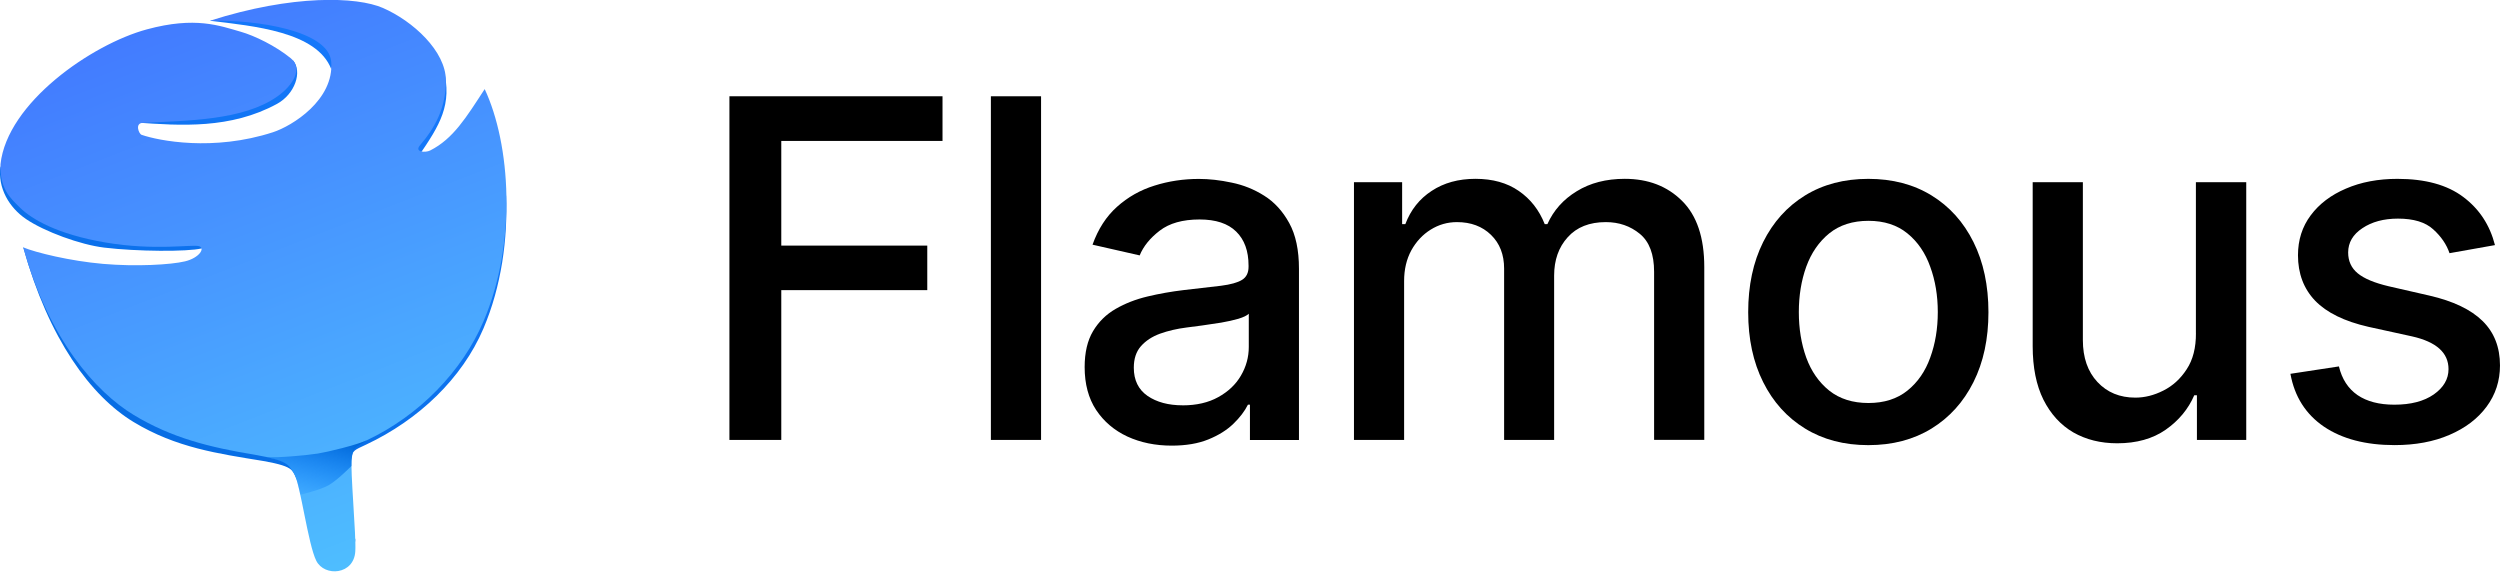
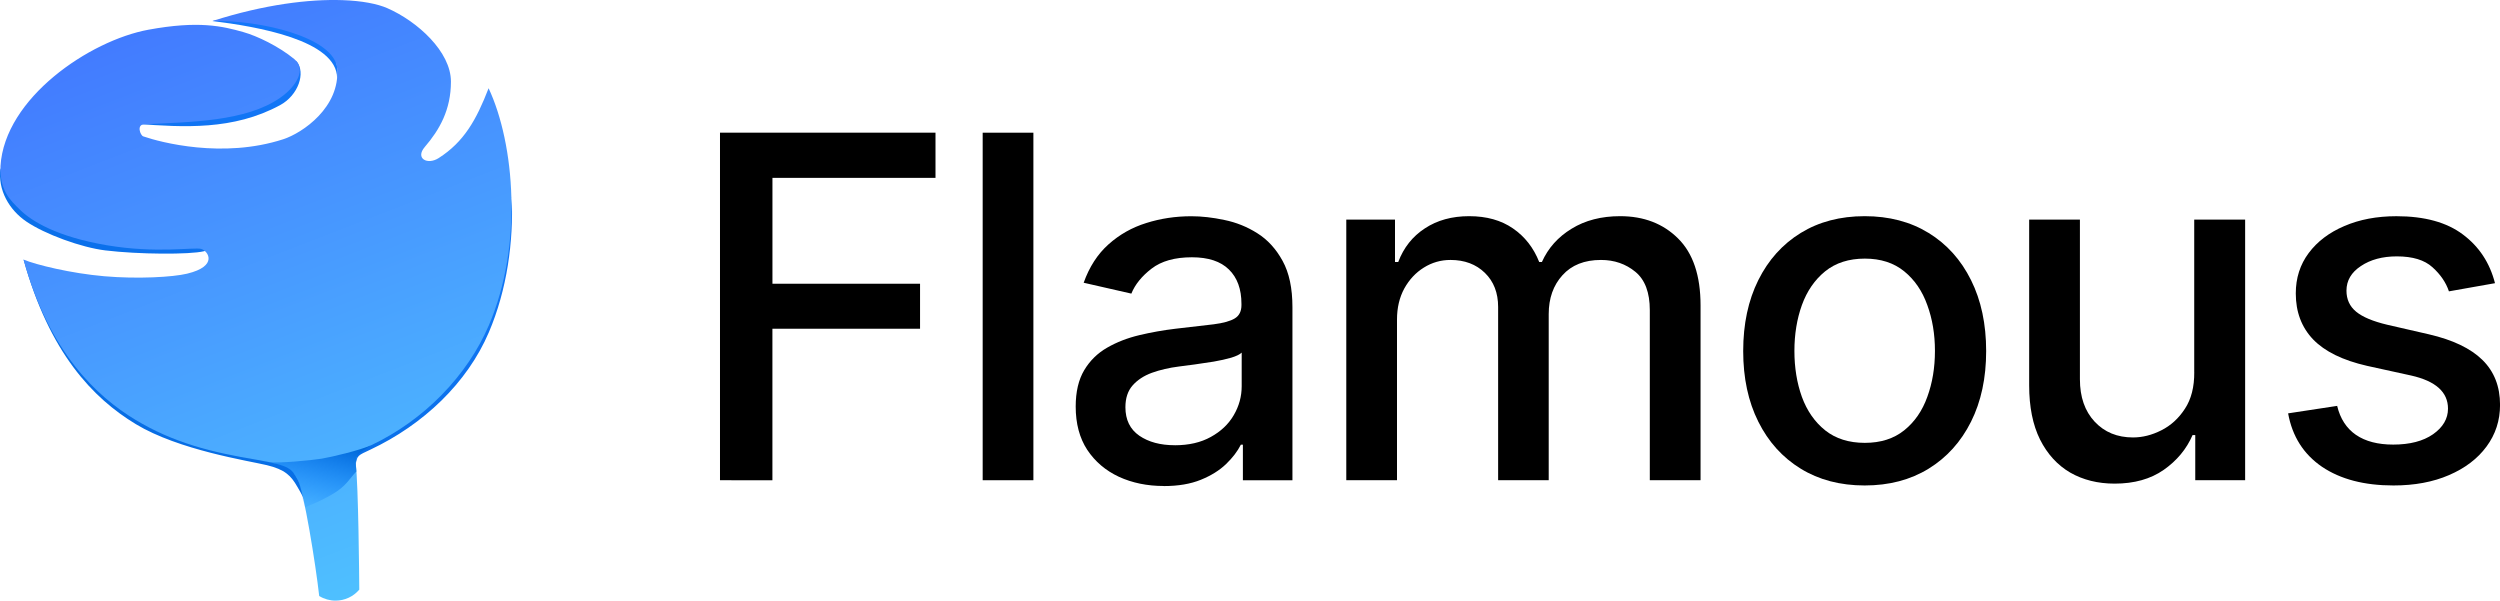
- <svg xmlns="http://www.w3.org/2000/svg" xmlns:xlink="http://www.w3.org/1999/xlink" width="75.775mm" height="17.319mm" viewBox="0 0 75.775 17.319" version="1.1" id="svg2158">
+ <svg xmlns="http://www.w3.org/2000/svg" xmlns:xlink="http://www.w3.org/1999/xlink" width="74.929mm" height="18.002mm" viewBox="0 0 74.929 18.002" version="1.1" id="svg2158">
  <defs id="defs2152">
-     <linearGradient xlink:href="#linearGradient1800" id="linearGradient1872" gradientUnits="userSpaceOnUse" gradientTransform="matrix(1.065617,0,0,1.065617,437.8122,237.3787)" x1="1202.846" y1="1616.844" x2="1212.931" y2="1599.376" />
+     <linearGradient xlink:href="#linearGradient1800" id="linearGradient1898" gradientUnits="userSpaceOnUse" gradientTransform="matrix(1.073793,0,0,1.073793,263.4972,501.2503)" x1="1202.846" y1="1616.844" x2="1212.931" y2="1599.376" />
    <linearGradient id="linearGradient1800">
      <stop id="stop1796" offset="0" style="stop-color:#0068d9;stop-opacity:1" />
      <stop id="stop1798" offset="1" style="stop-color:#187aff;stop-opacity:1" />
    </linearGradient>
-     <linearGradient xlink:href="#linearGradient1597" id="linearGradient1874" gradientUnits="userSpaceOnUse" gradientTransform="matrix(1.535546,-0.2087202,0.2087202,1.535546,27.38682,419.1784)" x1="951.226" y1="1118.328" x2="954.567" y2="1132.28" />
+     <linearGradient xlink:href="#linearGradient1597" id="linearGradient1900" gradientUnits="userSpaceOnUse" gradientTransform="matrix(5.848167,-0.7949164,0.7949164,5.848167,-567.2206,2586.878)" x1="951.226" y1="1118.328" x2="954.567" y2="1132.28" />
    <linearGradient id="linearGradient1597">
      <stop id="stop1593" offset="0" style="stop-color:#406eff;stop-opacity:1" />
      <stop id="stop1595" offset="1" style="stop-color:#4fc3ff;stop-opacity:1" />
    </linearGradient>
-     <linearGradient xlink:href="#linearGradient1777" id="linearGradient1876" gradientUnits="userSpaceOnUse" gradientTransform="matrix(0.2819445,0,0,0.2819445,437.8122,360.8705)" x1="4569.436" y1="5651.492" x2="4567.568" y2="5658.466" />
+     <linearGradient xlink:href="#linearGradient1777" id="linearGradient1902" gradientUnits="userSpaceOnUse" gradientTransform="matrix(0.2841076,0,0,0.2841076,263.4972,625.6895)" x1="4569.436" y1="5651.492" x2="4567.568" y2="5658.466" />
    <linearGradient id="linearGradient1777">
      <stop id="stop1772" offset="0" style="stop-color:#0068d9;stop-opacity:1" />
      <stop id="stop1774" offset="1" style="stop-color:#007aff;stop-opacity:0.117" />
    </linearGradient>
  </defs>
-   <g id="layer1" transform="translate(11.70248,-100.9628)">
-     <g id="g881" transform="translate(60.85417,32.88393)">
-       <g id="g1863" transform="matrix(1.007672,0,0,1.007672,-1636.561,-1883.146)">
-         <g id="g1861" transform="translate(-164.0422,-4.762501)">
-           <path style="color:#000000;font-style:normal;font-variant:normal;font-weight:normal;font-stretch:normal;font-size:medium;line-height:normal;font-family:sans-serif;font-variant-ligatures:normal;font-variant-position:normal;font-variant-caps:normal;font-variant-numeric:normal;font-variant-alternates:normal;font-feature-settings:normal;text-indent:0;text-align:start;text-decoration:none;text-decoration-line:none;text-decoration-style:solid;text-decoration-color:#000000;letter-spacing:normal;word-spacing:normal;text-transform:none;writing-mode:lr-tb;direction:ltr;text-orientation:mixed;dominant-baseline:auto;baseline-shift:baseline;text-anchor:start;white-space:normal;shape-padding:0;clip-rule:nonzero;display:inline;overflow:visible;visibility:visible;opacity:1;isolation:auto;mix-blend-mode:normal;color-interpolation:sRGB;color-interpolation-filters:linearRGB;solid-color:#000000;solid-opacity:1;vector-effect:none;fill:url(#linearGradient1872);fill-opacity:1;fill-rule:nonzero;stroke:none;stroke-width:1.179;stroke-linecap:round;stroke-linejoin:miter;stroke-miterlimit:4;stroke-dasharray:none;stroke-dashoffset:0;stroke-opacity:1;color-rendering:auto;image-rendering:auto;shape-rendering:auto;text-rendering:auto;enable-background:accumulate" d="m 1724.483,1941.66 c -0.305,0.06 -1.74,0.012 -2.027,0.096 1.306,0.16 3.213,0.325 3.647,1.455 0.064,-0.187 0.012,-0.295 0,-0.509 -0.042,-0.529 -0.756,-0.86 -1.619,-1.046 z m 0.358,1.518 c -0.098,0.121 -0.222,0.237 -0.367,0.339 -1.02,0.714 -2.682,0.722 -4.031,0.789 -0.257,0 -0.303,0.48 -0.218,0.51 1.354,0.098 2.851,0.199 4.245,-0.559 0.537,-0.292 0.771,-0.962 0.485,-1.306 -0.015,-0.012 -0.099,0.239 -0.114,0.227 z m 4.638,0.022 c -0.096,0.571 -0.45,1.574 -0.706,2.018 -0.591,0.078 -0.258,0.662 -0.047,0.614 0.643,-0.94 1.029,-1.546 0.753,-2.631 z m -13.327,2.925 c -0.09,0.67 0.272,1.255 0.766,1.593 0.559,0.381 1.642,0.775 2.351,0.861 0.99,0.12 2.512,0.128 2.935,0.025 0.428,-0.102 0.122,-0.297 -0.085,-0.352 -0.207,-0.056 -1.325,0.142 -2.806,-0.11 -1.481,-0.252 -2.228,-0.715 -2.563,-1.039 -0.239,-0.273 -0.52,-0.708 -0.599,-0.977 z m 15.21,0.876 c -0.044,1.063 -0.254,2.164 -0.682,3.167 -0.642,1.503 -1.931,2.832 -3.51,3.575 -0.403,0.19 -0.404,0.152 -0.453,0.529 -0.015,0.121 -0.032,0.334 -0.016,0.675 0.039,-0.272 0.092,-0.273 0.454,-0.444 1.579,-0.744 2.883,-1.986 3.525,-3.489 0.543,-1.273 0.736,-2.704 0.682,-4.014 z m -14.524,1.571 c 0.769,2.77 2.042,4.481 3.322,5.255 1.28,0.775 2.541,0.949 3.899,1.171 1.009,0.179 0.859,0.3 1.042,0.621 0.18,0.306 0.304,1.542 0.552,2.031 0.247,0.489 1.132,0.425 1.173,-0.285 0.011,-0.134 0,0.159 -0.018,-0.153 -0.135,0.586 -0.924,0.048 -1.155,-0.409 -0.247,-0.489 -0.477,-1.38 -0.657,-1.685 -0.18,-0.306 -0.189,-0.763 -1.198,-0.942 -1.358,-0.223 -2.215,-0.352 -3.637,-1.197 -1.226,-0.757 -2.27,-1.938 -3.027,-4.095 -0.112,-0.034 -0.225,-0.283 -0.296,-0.313 z" id="path1855" />
-           <path style="color:#000000;font-style:normal;font-variant:normal;font-weight:normal;font-stretch:normal;font-size:medium;line-height:normal;font-family:sans-serif;font-variant-ligatures:normal;font-variant-position:normal;font-variant-caps:normal;font-variant-numeric:normal;font-variant-alternates:normal;font-feature-settings:normal;text-indent:0;text-align:start;text-decoration:none;text-decoration-line:none;text-decoration-style:solid;text-decoration-color:#000000;letter-spacing:normal;word-spacing:normal;text-transform:none;writing-mode:lr-tb;direction:ltr;text-orientation:mixed;dominant-baseline:auto;baseline-shift:baseline;text-anchor:start;white-space:normal;shape-padding:0;clip-rule:nonzero;display:inline;overflow:visible;visibility:visible;opacity:1;isolation:auto;mix-blend-mode:normal;color-interpolation:sRGB;color-interpolation-filters:linearRGB;solid-color:#000000;solid-opacity:1;vector-effect:none;fill:url(#linearGradient1874);fill-opacity:1;fill-rule:nonzero;stroke:none;stroke-width:1.179;stroke-linecap:round;stroke-linejoin:miter;stroke-miterlimit:4;stroke-dasharray:none;stroke-dashoffset:0;stroke-opacity:1;color-rendering:auto;image-rendering:auto;shape-rendering:auto;text-rendering:auto;enable-background:accumulate" d="m 1722.455,1941.756 c 1.409,-0.036 3.574,0.298 3.647,1.234 0.09,1.146 -1.171,1.93 -1.752,2.119 -1.798,0.585 -3.443,0.254 -3.952,0.078 -0.085,-0.03 -0.212,-0.36 0.045,-0.36 1.349,-0.067 3.012,-0.075 4.031,-0.789 0.49,-0.343 0.781,-0.851 0.414,-1.152 -0.461,-0.377 -1.095,-0.682 -1.509,-0.8 -0.626,-0.177 -1.36,-0.469 -2.826,-0.07 -1.658,0.45 -4.2,2.208 -4.399,4.056 -0.02,0.724 0.263,0.992 0.597,1.316 0.335,0.324 1.082,0.787 2.563,1.038 1.481,0.252 2.599,0.053 2.806,0.109 0.207,0.055 0.011,0.356 -0.417,0.458 -0.423,0.102 -1.469,0.162 -2.462,0.076 -0.993,-0.086 -2.022,-0.339 -2.402,-0.496 0.769,2.77 2.185,4.352 3.322,5.04 1.137,0.688 2.28,0.974 3.637,1.196 1.009,0.179 1.017,0.288 1.198,0.593 0.18,0.306 0.41,2.109 0.657,2.598 0.247,0.489 1.133,0.425 1.173,-0.285 0.031,-0.463 -0.155,-2.428 -0.108,-2.811 0.049,-0.377 0.05,-0.339 0.453,-0.529 1.579,-0.744 2.868,-2.073 3.51,-3.576 1.02,-2.388 0.81,-5.337 0.037,-6.988 -0.559,0.858 -0.944,1.494 -1.64,1.847 -0.145,0.073 -0.485,0.051 -0.305,-0.158 0.44,-0.513 0.778,-1.107 0.778,-1.943 0,-0.888 -0.992,-1.792 -1.894,-2.186 -0.78,-0.341 -2.713,-0.411 -5.201,0.384 z" id="path1857" />
-           <path id="path1859" d="m 1727.171,1954.376 c -0.331,0.148 -1.175,0.351 -1.47,0.398 -0.295,0.047 -1.293,0.146 -1.567,0.1 l 0.011,0.011 c 0.633,0.14 0.7,0.259 0.854,0.52 0.053,0.091 0.112,0.326 0.173,0.606 0.011,0 0.589,-0.137 0.849,-0.282 0.262,-0.147 0.69,-0.581 0.69,-0.581 v -0.011 c -10e-4,-0.1 9e-4,-0.183 0.011,-0.235 0.049,-0.377 0.089,-0.273 0.453,-0.529 z" style="opacity:1;fill:url(#linearGradient1876);fill-opacity:1;stroke:none;stroke-width:0.282px;stroke-linecap:butt;stroke-linejoin:miter;stroke-opacity:1" />
-         </g>
+   <g id="layer1" transform="translate(24.40937,-107.3909)">
+     <g id="g884">
+       <g id="g1932" transform="translate(-1576.041,-2110.683)">
+         <path style="color:#000000;font-style:normal;font-variant:normal;font-weight:normal;font-stretch:normal;font-size:medium;line-height:normal;font-family:sans-serif;font-variant-ligatures:normal;font-variant-position:normal;font-variant-caps:normal;font-variant-numeric:normal;font-variant-alternates:normal;font-feature-settings:normal;text-indent:0;text-align:start;text-decoration:none;text-decoration-line:none;text-decoration-style:solid;text-decoration-color:#000000;letter-spacing:normal;word-spacing:normal;text-transform:none;writing-mode:lr-tb;direction:ltr;text-orientation:mixed;dominant-baseline:auto;baseline-shift:baseline;text-anchor:start;white-space:normal;shape-padding:0;clip-rule:nonzero;display:inline;overflow:visible;visibility:visible;opacity:1;isolation:auto;mix-blend-mode:normal;color-interpolation:sRGB;color-interpolation-filters:linearRGB;solid-color:#000000;solid-opacity:1;vector-effect:none;fill:url(#linearGradient1898);fill-opacity:1;fill-rule:nonzero;stroke:none;stroke-width:1.188;stroke-linecap:round;stroke-linejoin:miter;stroke-miterlimit:4;stroke-dasharray:none;stroke-dashoffset:0;stroke-opacity:1;color-rendering:auto;image-rendering:auto;shape-rendering:auto;text-rendering:auto;enable-background:accumulate" d="m 1560.04,2218.608 c -0.307,0.06 -1.753,0.012 -2.043,0.097 1.316,0.161 3.739,0.569 3.738,1.713 0.065,-0.189 -0.051,-0.544 -0.063,-0.76 -0.042,-0.533 -0.762,-0.867 -1.631,-1.054 z m 0.361,1.53 c -0.099,0.122 -0.224,0.239 -0.369,0.341 -1.027,0.72 -2.703,0.728 -4.062,0.795 -0.259,0 -0.306,0.484 -0.219,0.514 1.365,0.099 2.873,0.2 4.278,-0.564 0.541,-0.294 0.777,-0.969 0.489,-1.316 -0.015,-0.012 -0.1,0.241 -0.115,0.229 z m -8.755,2.969 c -0.091,0.675 0.274,1.265 0.772,1.605 0.563,0.384 1.654,0.78 2.369,0.867 0.997,0.121 2.531,0.129 2.957,0.025 0.431,-0.103 0.123,-0.299 -0.086,-0.355 -0.209,-0.056 -1.335,0.143 -2.828,-0.11 -1.493,-0.254 -2.245,-0.72 -2.583,-1.047 -0.241,-0.275 -0.524,-0.714 -0.604,-0.985 z m 15.327,0.883 c -0.044,1.071 -0.255,2.181 -0.687,3.191 -0.647,1.515 -1.945,2.853 -3.536,3.603 -0.406,0.191 -0.407,0.153 -0.456,0.533 -0.015,0.122 -0.012,0.331 0,0.676 0.039,-0.274 0.073,-0.27 0.437,-0.442 1.591,-0.749 2.905,-2.001 3.552,-3.516 0.548,-1.282 0.741,-2.724 0.687,-4.045 z m -14.635,1.865 c 0.775,2.792 2.074,4.15 3.364,4.931 1.29,0.781 3.384,1.099 3.929,1.23 0.545,0.131 0.725,0.319 0.909,0.642 0.182,0.308 0.622,1.038 0.663,2.219 0.269,-0.01 0.348,-0.907 0.216,-1.15 -0.249,-0.493 -0.13,-1.425 -0.312,-1.733 -0.182,-0.308 -0.74,-0.593 -1.757,-0.774 -1.368,-0.224 -2.232,-0.354 -3.665,-1.206 -1.236,-0.763 -2.287,-1.671 -3.05,-3.844 -0.113,-0.034 -0.227,-0.286 -0.298,-0.316 z" id="path1870" />
+         <path transform="scale(0.2645833)" style="color:#000000;font-style:normal;font-variant:normal;font-weight:normal;font-stretch:normal;font-size:medium;line-height:normal;font-family:sans-serif;font-variant-ligatures:normal;font-variant-position:normal;font-variant-caps:normal;font-variant-numeric:normal;font-variant-alternates:normal;font-feature-settings:normal;text-indent:0;text-align:start;text-decoration:none;text-decoration-line:none;text-decoration-style:solid;text-decoration-color:#000000;letter-spacing:normal;word-spacing:normal;text-transform:none;writing-mode:lr-tb;direction:ltr;text-orientation:mixed;dominant-baseline:auto;baseline-shift:baseline;text-anchor:start;white-space:normal;shape-padding:0;clip-rule:nonzero;display:inline;overflow:visible;visibility:visible;opacity:1;isolation:auto;mix-blend-mode:normal;color-interpolation:sRGB;color-interpolation-filters:linearRGB;solid-color:#000000;solid-opacity:1;vector-effect:none;fill:url(#linearGradient1900);fill-opacity:1;fill-rule:nonzero;stroke:none;stroke-width:4.49;stroke-linecap:round;stroke-linejoin:miter;stroke-miterlimit:4;stroke-dasharray:none;stroke-dashoffset:0;stroke-opacity:1;color-rendering:auto;image-rendering:auto;shape-rendering:auto;text-rendering:auto;enable-background:accumulate" d="m 5903.225,8383.289 c -3.713,-0.129 -8.808,0.475 -14.729,2.365 5.367,-0.134 13.855,1.823 14.133,5.387 0.344,4.364 -3.899,7.287 -6.109,8.006 -6.847,2.227 -13.924,0.345 -15.863,-0.328 -0.325,-0.113 -0.805,-1.371 0.172,-1.371 5.138,-0.257 11.47,-0.288 15.354,-3.006 1.868,-1.308 2.974,-3.242 1.576,-4.387 -1.756,-1.437 -4.169,-2.598 -5.748,-3.045 -2.384,-0.675 -5.076,-1.317 -10.766,-0.27 -6.656,1.226 -16.285,7.737 -16.754,15.447 -0.076,2.758 1.001,3.775 2.275,5.01 1.274,1.234 4.12,2.997 9.762,3.955 5.642,0.959 9.898,0.2 10.688,0.416 0.79,0.208 1.99,1.949 -1.588,2.807 -1.61,0.39 -5.595,0.618 -9.377,0.291 -3.781,-0.329 -7.702,-1.288 -9.15,-1.887 2.928,10.55 8.323,15.513 12.652,18.135 4.329,2.621 8.683,3.709 13.854,4.557 3.841,0.682 3.848,1.024 4.561,2.258 0.665,1.152 2.048,9.686 2.426,13.158 0.557,0.343 1.198,0.525 1.852,0.525 1.036,0 2.019,-0.457 2.689,-1.246 -0.01,-1.297 -0.094,-11.727 -0.406,-14.332 0.185,-1.436 0.19,-1.29 1.725,-2.012 6.013,-2.833 10.923,-7.894 13.367,-13.619 3.884,-9.094 2.909,-20.549 -0.038,-26.836 -1.379,3.577 -2.789,6.084 -5.661,7.916 -1.272,0.812 -2.682,0.035 -1.568,-1.262 1.677,-1.952 2.963,-4.215 2.963,-7.4 0,-3.384 -3.779,-6.826 -7.215,-8.326 -1.114,-0.486 -2.845,-0.829 -5.074,-0.906 z m -14.729,2.365 c 0,10e-5 -0.01,-10e-5 -0.01,0 v 0 c 0,-6e-4 0,0 0.01,0 z" id="path1872" />
+         <path id="path1874" d="m 1562.749,2231.421 c -0.334,0.15 -1.184,0.353 -1.482,0.401 -0.297,0.047 -1.303,0.147 -1.579,0.101 l 0.011,0.011 c 0.638,0.141 0.705,0.261 0.861,0.524 0.053,0.092 0.121,0.543 0.215,0.814 0.011,0 0.399,-0.142 0.815,-0.383 0.416,-0.24 0.517,-0.471 0.724,-0.685 -0.011,-0.122 -0.02,-0.201 -0.017,-0.253 0.02,-0.322 0.09,-0.275 0.456,-0.533 z" style="opacity:1;fill:url(#linearGradient1902);fill-opacity:1;stroke:none;stroke-width:0.284px;stroke-linecap:butt;stroke-linejoin:miter;stroke-opacity:1" />
      </g>
-       <g aria-label="Flamous" style="font-style:normal;font-variant:normal;font-weight:500;font-stretch:normal;font-size:14.322px;line-height:1.25;font-family:inter;-inkscape-font-specification:'inter Medium';letter-spacing:-0.344px;word-spacing:0px;fill:#000000;fill-opacity:1;stroke:none;stroke-width:0.72" id="text1867">
-         <path d="M -50.448,81.413 V 70.997 h 6.459 v 1.353 h -4.887 v 3.174 h 4.425 v 1.348 h -4.425 v 4.542 z" style="font-style:normal;font-variant:normal;font-weight:500;font-stretch:normal;font-family:inter;-inkscape-font-specification:'inter Medium';letter-spacing:-0.344px;word-spacing:0px;stroke-width:0.72" id="path883" />
-         <path d="m -41.002,70.997 v 10.416 h -1.521 V 70.997 Z" style="font-style:normal;font-variant:normal;font-weight:500;font-stretch:normal;font-family:inter;-inkscape-font-specification:'inter Medium';letter-spacing:-0.344px;word-spacing:0px;stroke-width:0.72" id="path885" />
-         <path d="m -37.041,81.586 q -0.743,0 -1.343,-0.275 -0.6,-0.28 -0.951,-0.809 -0.346,-0.529 -0.346,-1.297 0,-0.661 0.254,-1.088 0.254,-0.427 0.687,-0.676 0.432,-0.249 0.966,-0.376 0.534,-0.127 1.088,-0.193 0.702,-0.081 1.139,-0.132 0.437,-0.056 0.636,-0.178 0.198,-0.122 0.198,-0.397 v -0.036 q 0,-0.666 -0.376,-1.032 -0.371,-0.366 -1.109,-0.366 -0.768,0 -1.21,0.341 -0.437,0.336 -0.605,0.748 l -1.429,-0.325 q 0.254,-0.712 0.743,-1.149 0.493,-0.442 1.134,-0.641 0.641,-0.203 1.348,-0.203 0.468,0 0.992,0.112 0.529,0.107 0.987,0.397 0.463,0.29 0.758,0.829 0.295,0.534 0.295,1.388 v 5.188 H -34.671 V 80.345 h -0.061 q -0.147,0.295 -0.442,0.58 -0.295,0.285 -0.758,0.473 -0.463,0.188 -1.109,0.188 z m 0.331,-1.221 q 0.631,0 1.078,-0.249 0.453,-0.249 0.687,-0.651 0.239,-0.407 0.239,-0.87 v -1.007 q -0.081,0.081 -0.315,0.153 -0.229,0.066 -0.524,0.117 -0.295,0.046 -0.575,0.086 -0.28,0.036 -0.468,0.061 -0.442,0.056 -0.809,0.188 -0.361,0.132 -0.58,0.381 -0.214,0.244 -0.214,0.651 0,0.565 0.417,0.854 0.417,0.285 1.063,0.285 z" style="font-style:normal;font-variant:normal;font-weight:500;font-stretch:normal;font-family:inter;-inkscape-font-specification:'inter Medium';letter-spacing:-0.344px;word-spacing:0px;stroke-width:0.72" id="path887" />
-         <path d="m -31.518,81.413 v -7.812 h 1.46 v 1.271 h 0.097 q 0.244,-0.646 0.798,-1.007 0.554,-0.366 1.327,-0.366 0.783,0 1.312,0.366 0.534,0.366 0.788,1.007 h 0.081 q 0.28,-0.626 0.89,-0.997 0.61,-0.376 1.455,-0.376 1.063,0 1.734,0.666 0.676,0.666 0.676,2.009 v 5.238 h -1.521 v -5.096 q 0,-0.793 -0.432,-1.149 -0.432,-0.356 -1.032,-0.356 -0.743,0 -1.154,0.458 -0.412,0.453 -0.412,1.165 v 4.979 h -1.516 v -5.193 q 0,-0.636 -0.397,-1.022 -0.397,-0.387 -1.032,-0.387 -0.432,0 -0.798,0.229 -0.361,0.224 -0.585,0.626 -0.219,0.402 -0.219,0.931 v 4.816 z" style="font-style:normal;font-variant:normal;font-weight:500;font-stretch:normal;font-family:inter;-inkscape-font-specification:'inter Medium';letter-spacing:-0.344px;word-spacing:0px;stroke-width:0.72" id="path889" />
-         <path d="m -15.928,81.571 q -1.099,0 -1.917,-0.503 -0.819,-0.503 -1.271,-1.409 -0.453,-0.905 -0.453,-2.116 0,-1.216 0.453,-2.126 0.453,-0.91 1.271,-1.414 0.819,-0.503 1.917,-0.503 1.099,0 1.917,0.503 0.819,0.503 1.271,1.414 0.453,0.91 0.453,2.126 0,1.21 -0.453,2.116 -0.453,0.905 -1.271,1.409 -0.819,0.503 -1.917,0.503 z m 0.005,-1.277 q 0.712,0 1.18,-0.376 0.468,-0.376 0.692,-1.002 0.229,-0.626 0.229,-1.378 0,-0.748 -0.229,-1.373 -0.224,-0.631 -0.692,-1.012 -0.468,-0.381 -1.18,-0.381 -0.717,0 -1.19,0.381 -0.468,0.381 -0.697,1.012 -0.224,0.626 -0.224,1.373 0,0.753 0.224,1.378 0.229,0.626 0.697,1.002 0.473,0.376 1.19,0.376 z" style="font-style:normal;font-variant:normal;font-weight:500;font-stretch:normal;font-family:inter;-inkscape-font-specification:'inter Medium';letter-spacing:-0.344px;word-spacing:0px;stroke-width:0.72" id="path891" />
-         <path d="m -5.999,78.173 v -4.572 h 1.526 v 7.812 h -1.495 v -1.353 h -0.081 q -0.27,0.626 -0.865,1.043 -0.59,0.412 -1.47,0.412 -0.753,0 -1.332,-0.331 -0.575,-0.336 -0.905,-0.992 -0.325,-0.656 -0.325,-1.622 v -4.969 h 1.521 v 4.786 q 0,0.798 0.442,1.271 0.442,0.473 1.149,0.473 0.427,0 0.849,-0.214 0.427,-0.214 0.707,-0.646 0.285,-0.432 0.28,-1.099 z" style="font-style:normal;font-variant:normal;font-weight:500;font-stretch:normal;font-family:inter;-inkscape-font-specification:'inter Medium';letter-spacing:-0.344px;word-spacing:0px;stroke-width:0.72" id="path893" />
-         <path d="M 3.066,75.508 1.688,75.753 Q 1.555,75.356 1.194,75.03 0.838,74.705 0.126,74.705 q -0.646,0 -1.078,0.29 -0.432,0.285 -0.432,0.737 0,0.392 0.29,0.631 0.29,0.239 0.936,0.392 L 1.082,77.039 q 1.078,0.249 1.607,0.768 0.529,0.519 0.529,1.348 0,0.702 -0.407,1.251 -0.402,0.544 -1.124,0.854 -0.717,0.31 -1.663,0.31 -1.312,0 -2.141,-0.559 -0.829,-0.565 -1.017,-1.602 l 1.47,-0.224 q 0.137,0.575 0.565,0.87 0.427,0.29 1.114,0.29 0.748,0 1.195,-0.31 0.448,-0.315 0.448,-0.768 0,-0.743 -1.104,-0.992 L -0.769,77.985 Q -1.862,77.736 -2.386,77.192 -2.905,76.648 -2.905,75.814 q 0,-0.692 0.387,-1.21 0.387,-0.519 1.068,-0.809 0.682,-0.295 1.561,-0.295 1.266,0 1.994,0.549 0.727,0.544 0.961,1.46 z" style="font-style:normal;font-variant:normal;font-weight:500;font-stretch:normal;font-family:inter;-inkscape-font-specification:'inter Medium';letter-spacing:-0.344px;word-spacing:0px;stroke-width:0.72" id="path895" />
+       <g aria-label="Flamous" style="font-style:normal;font-variant:normal;font-weight:500;font-stretch:normal;font-size:14.322px;line-height:1.25;font-family:inter;-inkscape-font-specification:'inter Medium';letter-spacing:-0.397px;word-spacing:0px;fill:#000000;fill-opacity:1;stroke:none;stroke-width:0.72" id="text1882">
+         <path d="m -2.83,121.784 v -10.416 h 6.459 v 1.353 h -4.887 v 3.174 H 3.166 v 1.348 h -4.425 v 4.542 z" style="font-style:normal;font-variant:normal;font-weight:500;font-stretch:normal;font-family:inter;-inkscape-font-specification:'inter Medium';letter-spacing:-0.397px;word-spacing:0px;stroke-width:0.72" id="path886" />
+         <path d="m 6.563,111.368 v 10.416 H 5.043 v -10.416 z" style="font-style:normal;font-variant:normal;font-weight:500;font-stretch:normal;font-family:inter;-inkscape-font-specification:'inter Medium';letter-spacing:-0.397px;word-spacing:0px;stroke-width:0.72" id="path888" />
+         <path d="m 10.471,121.957 q -0.743,0 -1.343,-0.275 -0.6,-0.28 -0.951,-0.809 -0.346,-0.529 -0.346,-1.297 0,-0.661 0.254,-1.088 0.254,-0.427 0.687,-0.676 0.432,-0.249 0.966,-0.376 0.534,-0.127 1.088,-0.193 0.702,-0.081 1.139,-0.132 0.437,-0.056 0.636,-0.178 0.198,-0.122 0.198,-0.397 v -0.036 q 0,-0.666 -0.376,-1.032 -0.371,-0.366 -1.109,-0.366 -0.768,0 -1.21,0.341 -0.437,0.336 -0.605,0.748 l -1.429,-0.326 q 0.254,-0.712 0.743,-1.149 0.493,-0.442 1.134,-0.641 0.641,-0.203 1.348,-0.203 0.468,0 0.992,0.112 0.529,0.107 0.987,0.397 0.463,0.29 0.758,0.829 0.295,0.534 0.295,1.388 v 5.188 h -1.485 v -1.068 h -0.061 q -0.147,0.295 -0.442,0.58 -0.295,0.285 -0.758,0.473 -0.463,0.188 -1.109,0.188 z m 0.331,-1.221 q 0.631,0 1.078,-0.249 0.453,-0.249 0.687,-0.651 0.239,-0.407 0.239,-0.87 v -1.007 q -0.081,0.081 -0.315,0.153 -0.229,0.066 -0.524,0.117 -0.295,0.046 -0.575,0.086 -0.28,0.036 -0.468,0.061 -0.442,0.056 -0.809,0.188 -0.361,0.132 -0.58,0.381 -0.214,0.244 -0.214,0.651 0,0.565 0.417,0.854 0.417,0.285 1.063,0.285 z" style="font-style:normal;font-variant:normal;font-weight:500;font-stretch:normal;font-family:inter;-inkscape-font-specification:'inter Medium';letter-spacing:-0.397px;word-spacing:0px;stroke-width:0.72" id="path890" />
+         <path d="m 15.941,121.784 v -7.812 h 1.46 v 1.271 h 0.097 q 0.244,-0.646 0.798,-1.007 0.554,-0.366 1.327,-0.366 0.783,0 1.312,0.366 0.534,0.366 0.788,1.007 h 0.081 q 0.28,-0.626 0.89,-0.997 0.61,-0.376 1.455,-0.376 1.063,0 1.734,0.666 0.676,0.666 0.676,2.009 v 5.238 h -1.521 v -5.096 q 0,-0.793 -0.432,-1.149 -0.432,-0.356 -1.032,-0.356 -0.743,0 -1.154,0.458 -0.412,0.453 -0.412,1.165 v 4.979 h -1.516 v -5.193 q 0,-0.636 -0.397,-1.022 -0.397,-0.387 -1.032,-0.387 -0.432,0 -0.798,0.229 -0.361,0.224 -0.585,0.626 -0.219,0.402 -0.219,0.931 v 4.816 z" style="font-style:normal;font-variant:normal;font-weight:500;font-stretch:normal;font-family:inter;-inkscape-font-specification:'inter Medium';letter-spacing:-0.397px;word-spacing:0px;stroke-width:0.72" id="path892" />
+         <path d="m 31.478,121.941 q -1.099,0 -1.917,-0.503 -0.819,-0.503 -1.271,-1.409 -0.453,-0.905 -0.453,-2.116 0,-1.216 0.453,-2.126 0.453,-0.91 1.271,-1.414 0.819,-0.503 1.917,-0.503 1.099,0 1.917,0.503 0.819,0.503 1.271,1.414 0.453,0.91 0.453,2.126 0,1.21 -0.453,2.116 -0.453,0.905 -1.271,1.409 -0.819,0.503 -1.917,0.503 z m 0.005,-1.277 q 0.712,0 1.18,-0.376 0.468,-0.376 0.692,-1.002 0.229,-0.626 0.229,-1.378 0,-0.748 -0.229,-1.373 -0.224,-0.631 -0.692,-1.012 -0.468,-0.381 -1.18,-0.381 -0.717,0 -1.19,0.381 -0.468,0.381 -0.697,1.012 -0.224,0.626 -0.224,1.373 0,0.753 0.224,1.378 0.229,0.626 0.697,1.002 0.473,0.376 1.19,0.376 z" style="font-style:normal;font-variant:normal;font-weight:500;font-stretch:normal;font-family:inter;-inkscape-font-specification:'inter Medium';letter-spacing:-0.397px;word-spacing:0px;stroke-width:0.72" id="path894" />
+         <path d="m 41.355,118.544 v -4.572 h 1.526 v 7.812 h -1.495 v -1.353 h -0.081 q -0.27,0.626 -0.865,1.043 -0.59,0.412 -1.47,0.412 -0.753,0 -1.332,-0.331 -0.575,-0.336 -0.905,-0.992 -0.325,-0.656 -0.325,-1.622 v -4.969 h 1.521 v 4.786 q 0,0.798 0.442,1.271 0.442,0.473 1.149,0.473 0.427,0 0.849,-0.214 0.427,-0.214 0.707,-0.646 0.285,-0.432 0.28,-1.099 z" style="font-style:normal;font-variant:normal;font-weight:500;font-stretch:normal;font-family:inter;-inkscape-font-specification:'inter Medium';letter-spacing:-0.397px;word-spacing:0px;stroke-width:0.72" id="path896" />
+         <path d="m 50.367,115.879 -1.378,0.244 q -0.132,-0.397 -0.493,-0.722 -0.356,-0.326 -1.068,-0.326 -0.646,0 -1.078,0.29 -0.432,0.285 -0.432,0.737 0,0.392 0.29,0.631 0.29,0.239 0.936,0.392 l 1.241,0.285 q 1.078,0.249 1.607,0.768 0.529,0.519 0.529,1.348 0,0.702 -0.407,1.251 -0.402,0.544 -1.124,0.854 -0.717,0.31 -1.663,0.31 -1.312,0 -2.141,-0.559 -0.829,-0.565 -1.017,-1.602 l 1.47,-0.224 q 0.137,0.575 0.565,0.87 0.427,0.29 1.114,0.29 0.748,0 1.195,-0.31 0.448,-0.315 0.448,-0.768 0,-0.743 -1.104,-0.992 l -1.322,-0.29 q -1.093,-0.249 -1.617,-0.793 -0.519,-0.544 -0.519,-1.378 0,-0.692 0.387,-1.21 0.387,-0.519 1.068,-0.809 0.682,-0.295 1.561,-0.295 1.266,0 1.994,0.549 0.727,0.544 0.961,1.46 z" style="font-style:normal;font-variant:normal;font-weight:500;font-stretch:normal;font-family:inter;-inkscape-font-specification:'inter Medium';letter-spacing:-0.397px;word-spacing:0px;stroke-width:0.72" id="path898" />
      </g>
    </g>
  </g>
</svg>
